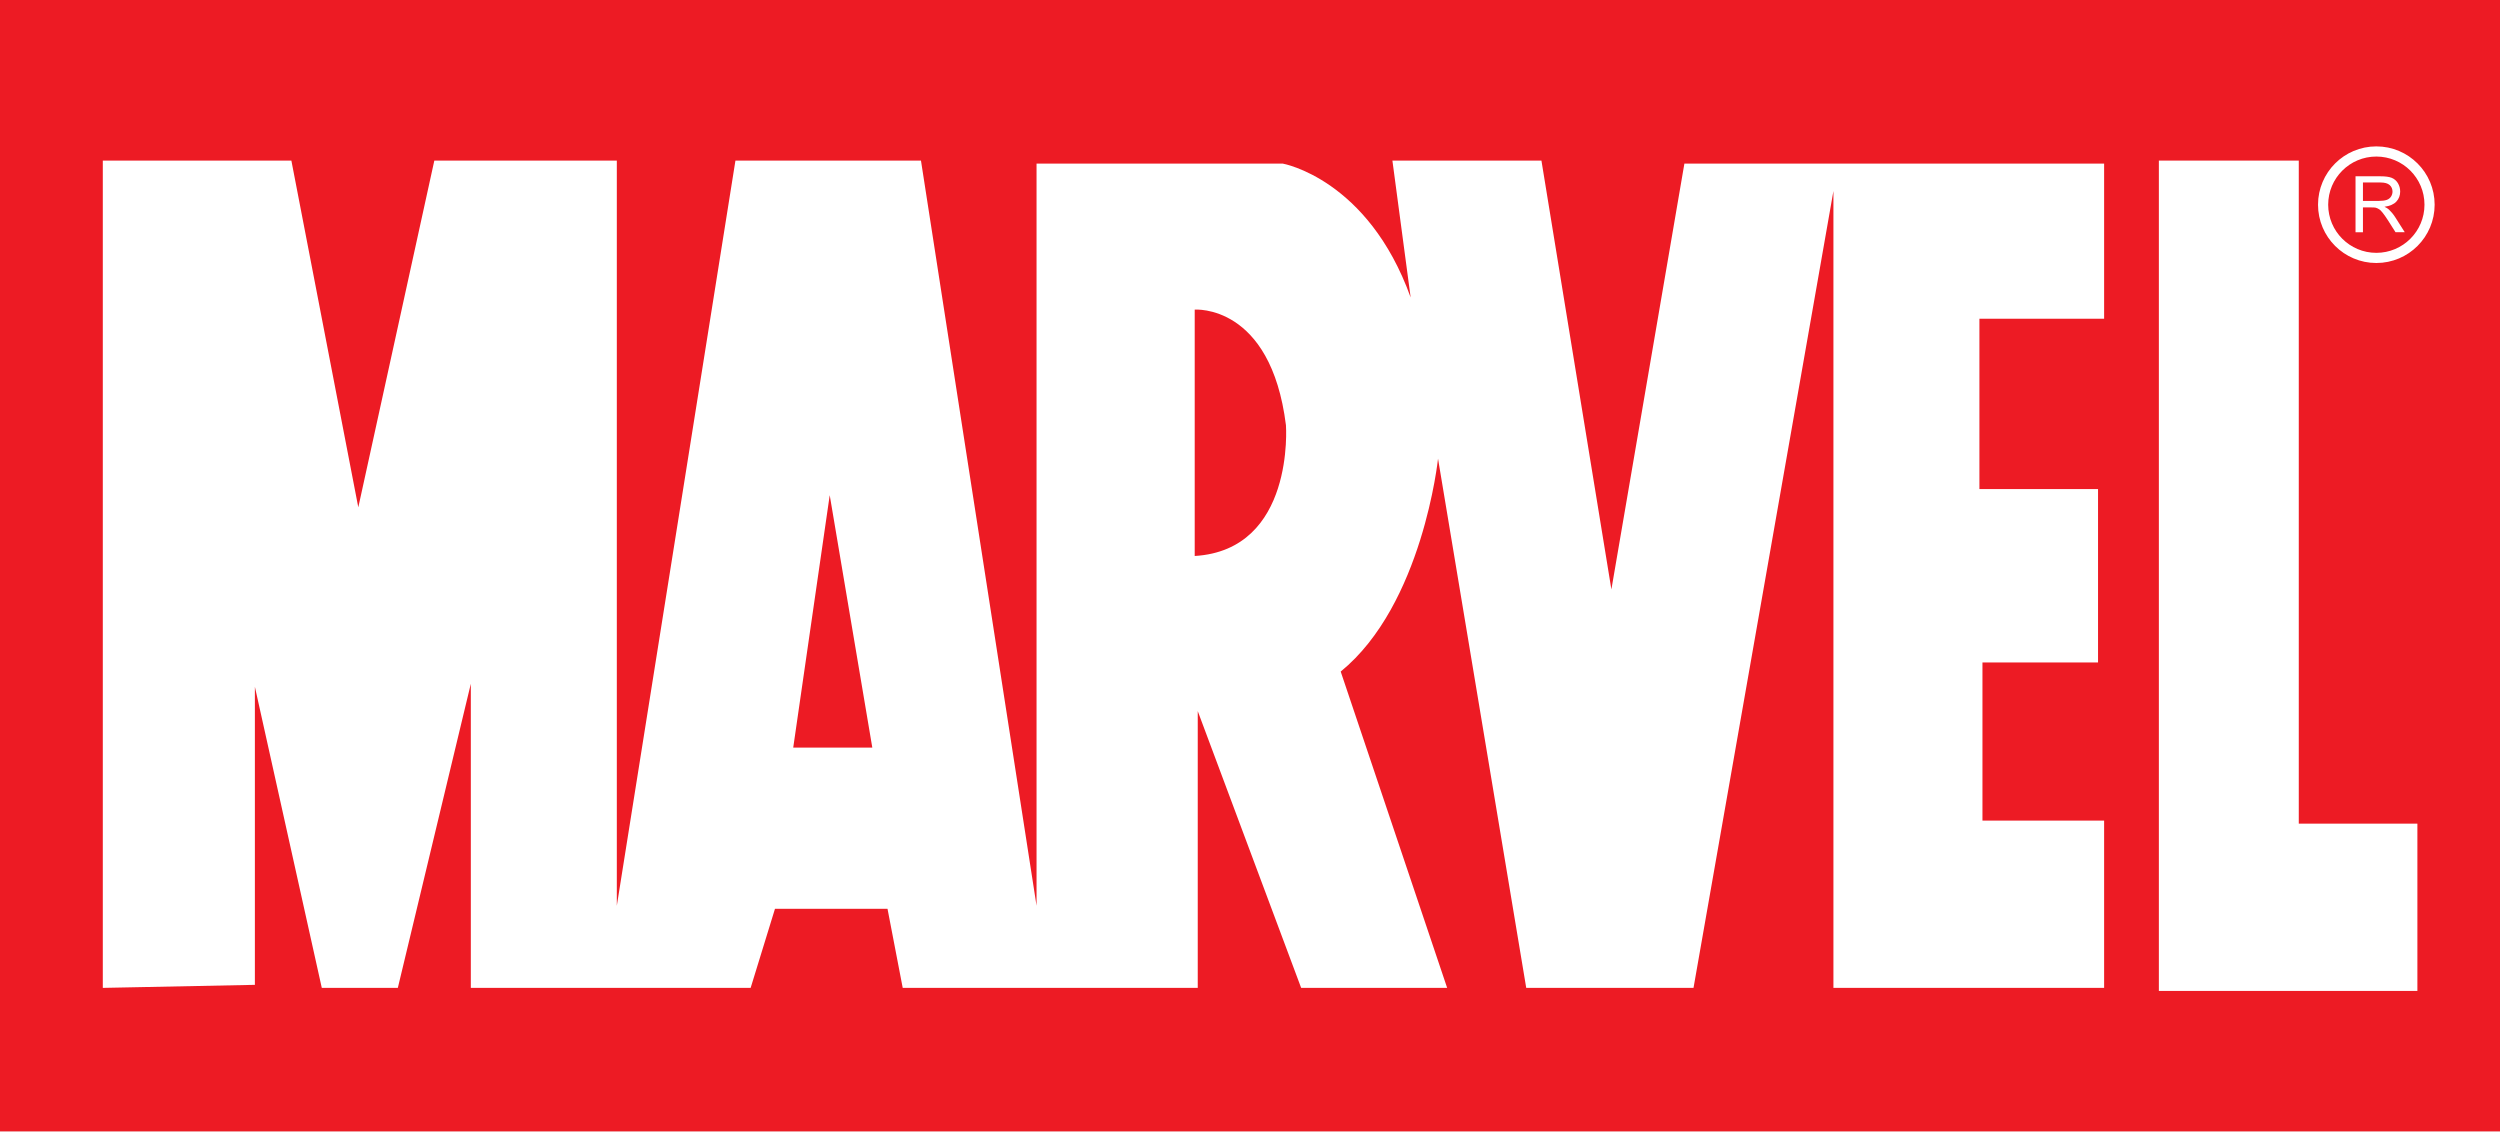
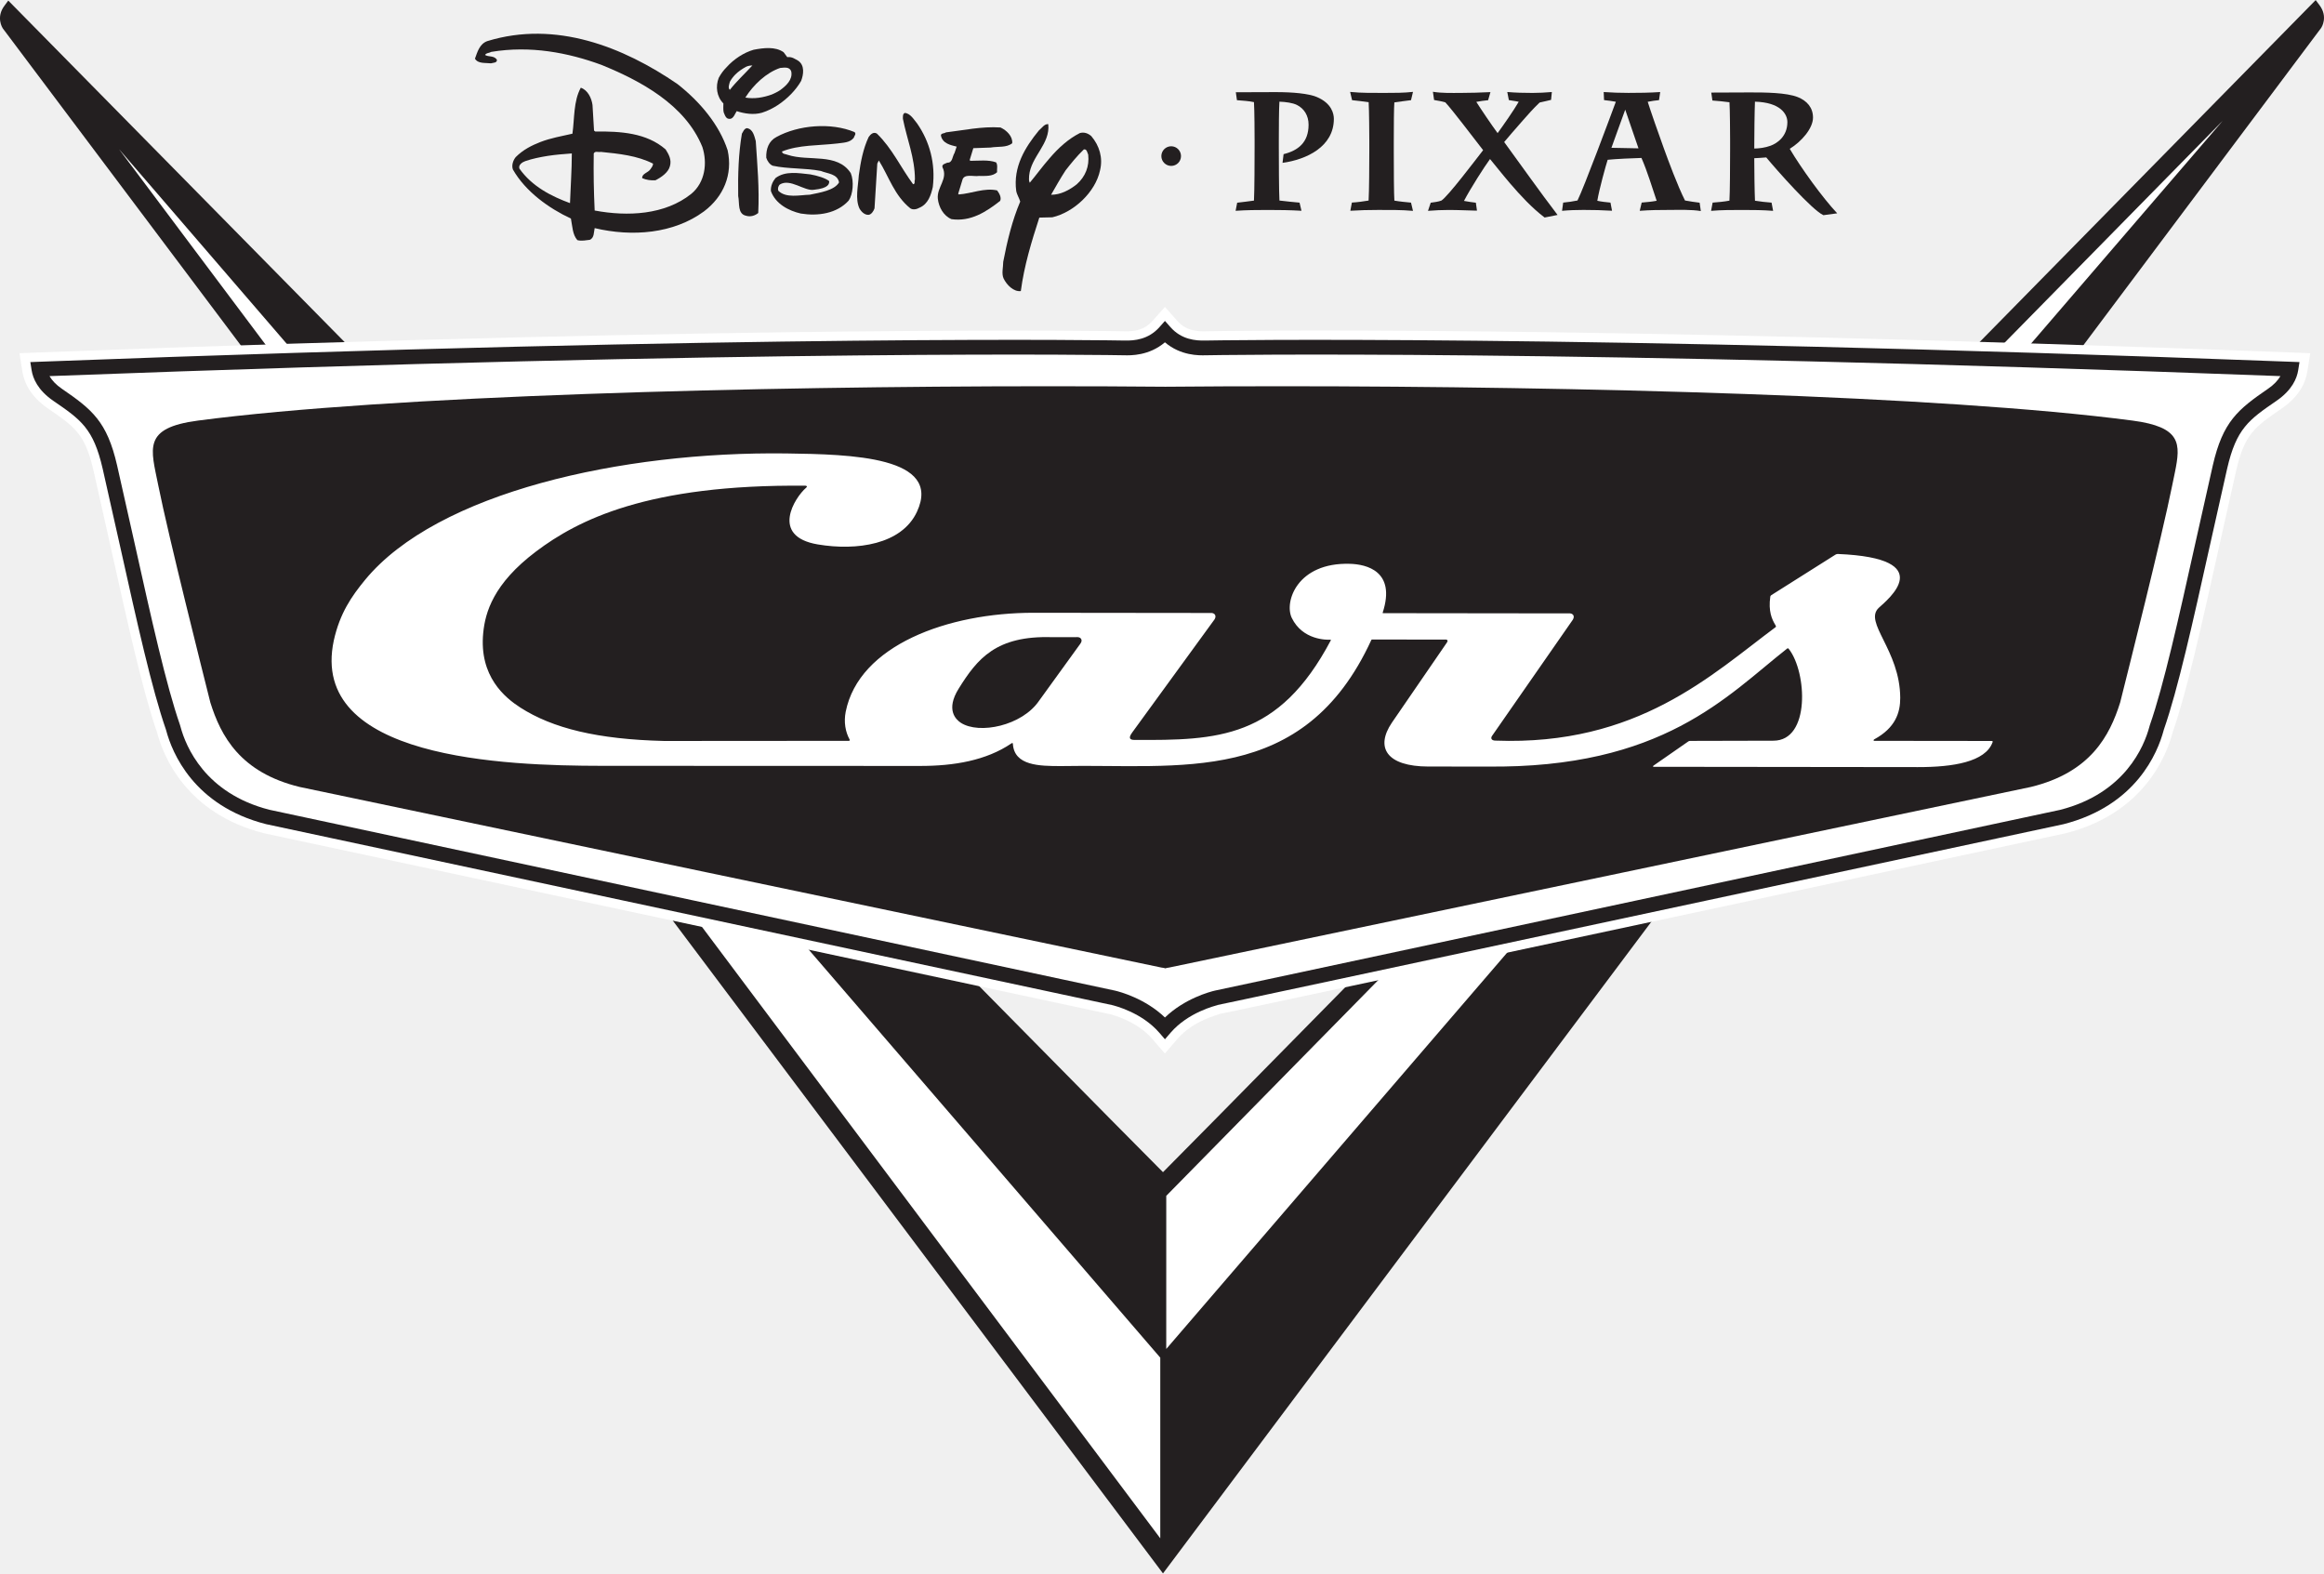
- <svg xmlns="http://www.w3.org/2000/svg" id="Capa_1" data-name="Capa 1" viewBox="0 0 410.98 185.99">
-   <rect width="410.98" height="185.99" fill="#ed1b24" />
-   <polygon points="354.9 26.4 377.9 26.4 377.9 135.4 397.4 135.4 397.4 162.9 354.9 162.9 354.9 26.4" fill="#fff" />
-   <g>
-     <circle cx="390.65" cy="33.65" r="8.75" fill="none" stroke="#fff" stroke-width="1.67" />
-     <path d="M387.23,38.16v-9.18h4.07c.82,0,1.44,.08,1.87,.25,.42,.17,.76,.46,1.02,.87,.25,.42,.38,.88,.38,1.39,0,.65-.21,1.2-.63,1.65-.42,.45-1.07,.73-1.95,.85,.32,.15,.57,.31,.73,.46,.35,.33,.69,.73,1.01,1.22l1.59,2.5h-1.52l-1.21-1.91c-.36-.55-.65-.97-.88-1.26-.23-.29-.43-.5-.62-.61-.18-.12-.37-.2-.55-.25-.14-.03-.36-.04-.68-.04h-1.41v4.08h-1.22Zm1.22-5.13h2.61c.55,0,.99-.06,1.3-.17,.31-.11,.55-.3,.71-.55,.16-.25,.24-.53,.24-.82,0-.43-.16-.79-.47-1.07-.32-.28-.81-.42-1.49-.42h-2.9v3.03Z" fill="#fff" />
+ <svg xmlns="http://www.w3.org/2000/svg" id="svg4716" xml:space="preserve" height="235.96" viewBox="0 0 348.566 235.955" width="348.57" version="1.1">
+   <g id="g4724" transform="matrix(1.25 0 0 -1.25 -197.84 666.26)">
+     <path id="path4834" d="m393.95 443.48h0.013-0.013zm-40.585-1.565h0.039-0.039zm40.782 1.425h0.013-0.013zm-40.584-1.564h0.041-0.041z" stroke="#231f20" stroke-width="0.519" fill="none" />
+     <path id="path4836" d="m436.59 532.38-0.464 0.619s-137.35-139.77-138.31-140.62c-0.964 0.851-138.55 140.56-138.55 140.56l-0.462-0.62c-1.04-1.384-0.246-2.635-0.212-2.691l0.025-0.039 139.2-185.35 138.96 185.41 0.027 0.041c0.035 0.053 0.824 1.306-0.213 2.69" fill="#231f20" />
+     <g fill="#fff">
+       <path id="path4838" d="m298.21 389.54-0.002-18.373 126.77 147.36-126.77-128.99" />
+       <path id="path4840" d="m170.33 517.69 0.001 0.001-0.007 0.009 0.006-0.01zm2.251-2.61 124.91-166.63v21.675l-124.91 144.96" />
+       <path id="path4842" d="m296.55 494.5c-1.003-1.13-2.238-1.258-3.315-1.234h-0.004c-0.418 0.008-42.809 0.787-130.37-2.546l-2.253-0.086 0.353-2.226c0.187-1.178 0.872-2.899 3.071-4.407 3.242-2.225 4.455-3.058 5.466-7.472l2.091-9.303c2.046-9.197 3.813-17.141 5.526-22.087 0.001-0.005 0.022-0.083 0.022-0.083 0.758-2.823 3.521-9.643 12.777-12.005l0.037-0.009 101.48-21.702c0.102-0.022 3.189-0.755 5.096-2.968l1.516-1.757 1.514 1.759c1.905 2.211 4.988 2.944 5.119 2.974 0 0-0.225-0.025-0.347-0.04 0.771 0.13 8.29 1.737 101.76 21.726l0.076 0.017c9.259 2.363 12.02 9.182 12.778 12.006 0 0 0.022 0.077 0.023 0.082 1.719 4.953 3.488 12.913 5.536 22.129l2.08 9.261c1.01 4.41 2.225 5.243 5.468 7.473 2.2 1.507 2.885 3.228 3.071 4.406l0.354 2.226-2.252 0.086c-87.418 3.326-128.66 2.579-130.37 2.546-1.016-0.023-2.304 0.097-3.307 1.231l-1.495 1.69-1.499-1.687" />
+       <path id="path4844" d="m298.05 409.68c2.365 2.747 6.005 3.575 6.187 3.617 0.003 0 101.44 21.694 101.44 21.694 9.689 2.471 11.222 10.261 11.385 10.741 2.251 6.455 4.698 18.698 7.577 31.245 1.15 5.017 2.759 6.252 6.285 8.674 1.645 1.128 2.107 2.308 2.227 3.071-88.514 3.369-130.26 2.545-130.26 2.545-1.163-0.026-3.226 0.077-4.844 1.906-1.624-1.829-3.685-1.932-4.854-1.906 0 0-41.738 0.824-130.25-2.545 0.121-0.763 0.583-1.943 2.226-3.071 3.531-2.422 5.135-3.657 6.284-8.674 2.882-12.547 5.332-24.79 7.578-31.245 0.163-0.48 1.695-8.27 11.383-10.741l101.44-21.694c0.182-0.042 3.825-0.87 6.192-3.617" />
+     </g>
+     <g>
+       <path id="path4846" d="m298.05 491.94c1.9-1.619 4.091-1.575 4.867-1.556 0.413 0.008 42.356 0.774 128.98-2.499-0.317-0.533-0.797-1.044-1.468-1.504-3.637-2.5-5.438-3.935-6.647-9.207l-2.08-9.269c-2.038-9.169-3.798-17.088-5.469-21.881-0.003-0.008-0.063-0.218-0.063-0.218-0.625-2.331-2.922-7.975-10.705-9.959 0.031 0.008-101.41-21.684-101.41-21.684-0.645-0.149-3.647-0.959-6.003-3.226-2.36 2.265-5.361 3.077-5.987 3.222-0.02 0.004-101.46 21.697-101.46 21.697-7.746 1.975-10.043 7.616-10.67 9.949l-0.061 0.212c-1.666 4.788-3.422 12.689-5.456 21.834l-2.096 9.324c-1.21 5.278-3.01 6.711-6.646 9.206-0.67 0.46-1.15 0.971-1.466 1.504 86.619 3.273 128.56 2.507 128.97 2.499 0.774-0.019 2.967-0.063 4.87 1.556zm-0.659 1.819c-1.329-1.495-3.019-1.634-4.174-1.607-0.419 0.007-42.778 0.786-130.31-2.546l-0.995-0.038 0.156-0.984c0.152-0.961 0.727-2.376 2.599-3.662 3.306-2.268 4.814-3.304 5.923-8.143 0 0 2.093-9.311 2.093-9.311 2.046-9.2 3.813-17.147 5.511-22.026-0.006 0.014 0.025-0.095 0.025-0.095 0.707-2.634 3.29-8.998 11.974-11.213 0.034-0.008 101.48-21.7 101.48-21.7 0.354-0.083 3.605-0.894 5.708-3.332l0.671-0.777 0.67 0.777c2.099 2.44 5.347 3.249 5.711 3.334 0 0-0.128-0.015-0.169-0.019 0.302 0.046 4.89 1.028 101.6 21.709 8.723 2.223 11.303 8.589 12.01 11.222l0.029 0.11c1.701 4.874 3.472 12.84 5.521 22.064l2.078 9.257c1.109 4.834 2.618 5.872 5.924 8.144 1.873 1.284 2.449 2.7 2.601 3.661l0.156 0.984-0.995 0.038c-87.528 3.332-129.89 2.553-130.31 2.546-1.157-0.027-2.842 0.112-4.165 1.607l-0.661 0.747-0.662-0.747" fill="#231f20" />
+       <path id="path4848" d="m414.15 482.55c-23.01 3.027-67.11 4.11-101.83 4.12-4.961 0.001-9.729-0.019-14.218-0.059-4.49 0.04-9.261 0.06-14.223 0.059-34.721-0.01-78.837-1.093-101.85-4.12-6.708-0.882-5.648-3.354-4.767-7.769 1.237-6.169 5.33-22.381 6.249-26.053 1.258-4.016 3.577-8.398 10.715-10.133 0.028-0.014 95.607-20.054 103.38-21.664 0.134-0.028 0.242-0.044 0.327-0.051 0.08-0.021 0.137-0.037 0.168-0.048 0.034 0.011 0.099 0.028 0.189 0.053 0.077 0.008 0.169 0.022 0.282 0.046 7.774 1.61 103.35 21.65 103.38 21.664 7.138 1.735 9.453 6.117 10.714 10.133 0.919 3.672 5.01 19.884 6.247 26.053 0.109 0.552 0.223 1.073 0.323 1.565 0.703 3.443 0.779 5.432-5.088 6.204" fill="#231f20" />
+       <path id="path4850" d="m361.07 444.12c-0.099 0-0.164-0.018-0.238-0.077l-4.176-2.902c-0.067-0.058-0.056-0.133 0.036-0.128l31.693-0.037c4.219-0.007 8.12 0.62 8.972 2.983 0 0 0.089 0.161-0.139 0.152l-14.044 0.016c-0.215 0.038-0.015 0.18-0.015 0.18 2.537 1.376 3.127 3.205 3.119 4.981-0.028 5.76-4.444 9.064-2.566 10.806 1.012 0.939 7.332 5.951-4.928 6.452 0 0-0.144 0-0.281-0.082l-7.696-4.859c-0.12-0.083-0.12-0.184-0.12-0.184-0.246-1.728 0.176-2.691 0.624-3.427 0 0 0.134-0.16-0.014-0.247-7.647-5.685-16.531-14.228-33.564-13.593-0.541-0.004-0.618 0.314-0.422 0.583l9.679 13.919c0.298 0.483-0.03 0.805-0.476 0.762l-22.258 0.027c-0.129-0.02-0.07 0.089-0.07 0.089 1.604 4.965-1.961 5.777-3.948 5.832-6.311 0.183-7.898-4.556-6.969-6.488 1.3-2.68 4.207-2.637 4.609-2.618 0 0 0.105 0.026 0.078-0.07-6.258-11.84-13.611-12.005-23.556-11.953-0.976-0.004-0.394 0.704-0.28 0.888 0 0 7.728 10.616 9.887 13.581 0.289 0.481-0.046 0.804-0.485 0.761l-21.223 0.024c-10.298 0.01-20.972-3.907-22.555-11.886-0.238-1.229-0.035-2.388 0.461-3.298 0 0 0.113-0.18-0.104-0.18l-22.139-0.016c-8.008 0.196-13.371 1.519-17.253 4.007-1.836 1.182-4.969 3.73-4.456 8.959 0.24 2.442 1.194 5.896 6.355 9.781 4.97 3.738 13.343 8.071 32.32 7.878 0 0 0.319-0.026 0.064-0.247-1.341-1.152-4.351-5.83 1.405-6.796 4.683-0.791 10.083-0.007 11.902 3.923 3.064 6.617-7.865 6.889-15.699 6.992-19.664 0.254-41.86-4.646-50.531-15.179-1.602-1.95-3.012-3.972-3.745-7.261-3.032-14.228 20.56-15.027 32.154-15.039 0 0 37.772-0.014 38.177-0.014 4.036-0.006 7.934 0.639 10.98 2.708 0 0 0.16 0.132 0.173-0.069 0.167-2.603 3.15-2.655 5.755-2.655 14.154 0.289 29.125-2.529 37.247 15.115 0 0 0.008 0.072 0.128 0.072l8.62-0.013c0.397 0.043 0.512-0.092 0.296-0.394l-6.569-9.567c-2.024-2.985-0.645-5.26 4.382-5.268l6.962-0.002c21.18-0.261 28.872 8.496 36.062 14.142 0.138 0.13 0.233-0.054 0.233-0.054 2.158-2.766 2.588-10.993-1.867-10.986l-9.987-0.024" fill="#fff" />
+     </g>
+     <g fill="#231f20">
+       <path id="path4852" d="m273.29 450.37c-1.555-2.509-0.333-3.683 0.265-4.073 2.202-1.431 7.345-0.369 9.393 2.638l4.951 6.842-0.002-0.001c0.16 0.217 0.194 0.41 0.101 0.571-0.14 0.247-0.484 0.233-0.585 0.222 0.028 0.001-2.897-0.005-2.897-0.005-6.704 0.212-8.967-2.555-11.226-6.194" />
+       <path id="path4854" d="m311.79 508.95c0.802-0.106 1.611-0.174 2.413-0.252l0.229-0.976c-1.336 0.079-2.704 0.097-4.042 0.097-1.279 0-2.579-0.011-3.859-0.101l0.188 0.971c0.671 0.088 1.345 0.149 2.014 0.254 0.065 1.175 0.075 4.838 0.075 6.498v0.769c0 0.564-0.01 3.588-0.075 4.547-0.665 0.143-1.363 0.172-2.042 0.232l-0.134 0.952 4.775 0.017c2.098 0 3.925-0.172 4.923-0.579 1.846-0.768 2.064-2.063 2.064-2.629 0-3.35-3.292-4.885-6.158-5.279l0.126 1.044c1.741 0.431 2.999 1.397 2.999 3.54 0 1.076-0.53 1.932-1.401 2.364-0.512 0.25-1.332 0.367-2.098 0.392-0.059-0.876-0.071-3.197-0.071-4.658v-0.812c0-1.492 0.012-5.341 0.074-6.391" />
+       <path id="path4856" d="m325.58 508.94c0.66-0.117 1.333-0.175 1.997-0.24l0.236-0.99c-1.368 0.125-2.81 0.111-4.168 0.111-1.119 0-2.241-0.027-3.348-0.097l0.185 0.981c0.668 0.038 1.349 0.135 2.007 0.242 0.065 1.091 0.085 4.269 0.085 6.016v1.13c0 0.586-0.02 3.653-0.078 4.65-0.662 0.1-1.328 0.179-1.99 0.248l-0.233 0.992c1.365-0.144 2.844-0.12 4.202-0.12 1.099 0 2.243-0.002 3.339 0.124l-0.237-0.996c-0.667-0.069-1.335-0.182-2-0.268-0.052-0.671-0.067-2.618-0.067-4.728v-1.189c0-2.283 0.015-5.081 0.07-5.866" />
+       <path id="path4858" d="m339.46 511.01c-1.032 1.209-1.906 2.325-2.403 2.919-0.681-0.925-2.365-3.562-3.124-5.024 0.472-0.087 0.947-0.161 1.424-0.216l0.135-0.945h-0.326c-0.305 0-1.949 0.075-3.048 0.075-0.842 0-1.659-0.039-2.504-0.107l0.327 0.977c0.43 0.064 0.895 0.106 1.294 0.262 0.821 0.551 4.125 4.927 4.994 6.041-0.669 0.859-1.569 2.037-2.417 3.128-0.872 1.121-1.68 2.137-2.119 2.61-0.437 0.135-0.901 0.194-1.347 0.281l-0.141 0.989c1.057-0.178 2.233-0.139 3.278-0.139 1.209 0 2.422 0.041 3.624 0.097l-0.277-0.969c-0.475-0.051-0.949-0.11-1.419-0.202 0.536-0.852 1.94-2.926 2.556-3.747 0.65 0.885 1.965 2.766 2.533 3.758l-0.338 0.067c-0.287 0.051-0.571 0.092-0.845 0.135l-0.189 0.971c1.004-0.086 2.019-0.11 3.031-0.11 0.774 0 1.544 0.043 2.317 0.108l-0.093-0.943c-0.454-0.12-0.908-0.206-1.369-0.315l-0.161-0.156c-0.666-0.632-1.273-1.341-1.885-2.026-0.888-1.005-1.799-2.064-2.212-2.56 2.132-2.914 4.216-5.883 6.406-8.748l-1.555-0.308c-1.523 1.151-2.914 2.663-4.147 4.097" />
+       <path id="path4860" d="m353.28 519.85c-0.55-1.534-1.334-3.648-1.654-4.573l3.245-0.064c-0.402 1.196-1.161 3.347-1.591 4.637zm3.772-10.929c-0.583 1.704-1.101 3.485-1.824 5.138-0.846-0.015-3.201-0.126-4.056-0.221-0.222-0.694-1.004-3.488-1.241-4.917 0.518-0.116 1.052-0.165 1.579-0.219l0.187-0.976c-1.14 0.07-2.295 0.097-3.436 0.097-0.852 0-1.713-0.029-2.561-0.107l0.135 0.986c0.579 0.055 1.15 0.134 1.717 0.253 0.752 1.485 3.927 10.015 4.601 11.845-0.466 0.093-0.941 0.142-1.414 0.2l-0.041 0.967c0.986-0.07 1.988-0.102 2.975-0.102 1.26 0 2.548 0.015 3.802 0.102l-0.139-0.97c-0.451-0.05-0.912-0.104-1.357-0.202 0.344-1.102 1.272-3.756 1.934-5.582 0.523-1.444 1.667-4.54 2.54-6.258 0.582-0.113 1.171-0.188 1.754-0.265l0.144-1.002c-1.155 0.193-2.562 0.135-3.712 0.135-1.194 0-2.422-0.011-3.619-0.107l0.235 0.989c0.603 0.051 1.202 0.104 1.797 0.216" />
+       <path id="path4862" d="m370.73 515.53c0.773 0.289 2.006 1.101 2.006 2.834 0 0.98-0.856 2.366-3.89 2.447-0.049-1.114-0.081-4.076-0.081-5.318v-0.305c0.608 0.013 1.285 0.093 1.965 0.342zm-4.941 5.211c-0.67 0.098-1.365 0.148-2.048 0.207l-0.136 0.954 4.662 0.019c1.806 0 4.339-0.017 5.713-0.56 1.097-0.437 1.831-1.253 1.831-2.457 0-1.302-1.369-2.869-2.79-3.749 1.353-2.296 3.953-5.897 5.695-7.739l-1.657-0.223c-1.389 0.636-5.634 5.455-6.857 6.929-0.533-0.042-1.077-0.082-1.437-0.094v-0.227c0-1.161 0.032-3.798 0.084-4.873 0.65-0.11 1.328-0.175 1.989-0.23l0.187-0.986c-1.207 0.099-2.45 0.107-3.656 0.107-1.249 0-2.546 0-3.787-0.107l0.186 0.989c0.668 0.051 1.36 0.109 2.016 0.236 0.063 0.954 0.081 4.271 0.081 6.119v1.171c0 0.652-0.018 3.688-0.076 4.514" />
+       <path id="path4864" d="m223.11 515.97c-1.037-0.405-2.076-0.924-2.961-1.812-0.298-0.372-0.521-0.966-0.337-1.482 1.521-2.665 4.337-4.667 6.963-5.889 0.183-0.923 0.183-1.923 0.774-2.587 0.523-0.147 1.077 0 1.483 0.035 0.558 0.224 0.482 0.924 0.593 1.406 4.519-1.075 9.479-0.665 13.108 2 2.368 1.78 3.477 4.439 2.849 7.333-0.999 3.073-3.333 5.848-6.034 7.96-6.482 4.441-14.587 7.663-22.805 5.143-0.926-0.333-1.187-1.292-1.482-2.108 0.37-0.629 1.259-0.481 1.922-0.558 0.223 0.077 0.781 0.038 0.706 0.445-0.369 0.518-1.001 0.296-1.411 0.557 0.112 0.258 0.484 0.219 0.745 0.372 4.664 0.774 9.18-0.077 13.214-1.559 4.63-1.886 10.037-4.739 12.11-9.849 0.627-1.921 0.333-4.259-1.333-5.627-3.146-2.52-7.625-2.744-11.589-1.997-0.111 2.479-0.146 4.327-0.111 6.847 0.184 0.337 0.516 0.112 0.851 0.186 2.188-0.221 4.368-0.444 6.261-1.406 0-0.298-0.189-0.483-0.304-0.665-0.289-0.446-1.031-0.519-0.995-1.077 0.483-0.222 1.075-0.296 1.591-0.257 0.668 0.335 1.554 0.929 1.739 1.701 0.22 0.782-0.146 1.408-0.517 2.001-2.293 2.001-5.443 2.184-8.442 2.147l-0.148 0.112-0.184 3.072c-0.112 0.814-0.555 1.781-1.405 2.072-0.89-1.628-0.742-3.662-1.003-5.516-1.295-0.296-2.586-0.515-3.848-1l0.888-1.663c0.963 0.147 1.889 0.219 2.886 0.293 0-1.996-0.148-3.919-0.219-5.96-2.225 0.814-4.557 1.997-6.073 4.146-0.146 0.445 0.37 0.777 0.702 0.89 0.853 0.296 1.781 0.482 2.704 0.631l-0.888 1.663" />
+       <path id="path4866" d="m247.29 516.97c0.147 0.224 0.256 0.592 0.59 0.665 0.743-0.109 0.893-0.925 1.075-1.552 0.186-2.891 0.445-5.627 0.296-8.628-0.407-0.334-0.925-0.483-1.447-0.334-1.072 0.224-0.773 1.519-0.958 2.37-0.041 2.554 0.036 5.074 0.444 7.479" />
+       <path id="path4868" d="m245.07 520.6c-0.813 0.816-0.962 2.036-0.557 3.072 0.264 0.485 0.557 0.89 0.927 1.258l1.072-0.85c-0.255-0.258-0.517-0.594-0.665-0.89-0.075-0.296-0.258-0.738 0-0.958 0.774 0.995 1.817 1.958 2.702 2.923-0.22 0-0.518-0.042-0.742-0.149-0.479-0.258-0.922-0.557-1.295-0.926l-1.072 0.85c0.889 1.002 2.109 1.779 3.26 2.11 1.186 0.224 2.59 0.411 3.595-0.295l0.44-0.592c0.558 0.075 0.926-0.221 1.331-0.445 0.777-0.553 0.629-1.628 0.333-2.404-0.625-1.108-1.664-2.148-2.778-2.889l-0.737 1.258c0.335 0.149 0.665 0.297 1 0.523 0.703 0.512 1.519 1.253 1.333 2.217-0.184 0.629-0.853 0.479-1.333 0.444-1.666-0.555-3.221-2.036-4.181-3.555 1.073-0.183 2.141 0 3.181 0.371l0.737-1.258c-0.627-0.404-1.218-0.706-1.918-0.927-1.003-0.293-2.114-0.11-3.036 0.186-0.155-0.186-0.374-0.962-0.856-0.924-0.333 0-0.482 0.184-0.703 0.774-0.076 0.225-0.038 0.927-0.038 1.076" />
+       <path id="path4870" d="m251.84 510.87c-0.223-0.226-0.255-0.52-0.184-0.742 0.927-0.927 2.555-0.516 3.779-0.48 1.256 0.26 2.96 0.523 3.513 1.477-0.184 1.038-1.368 1.038-2.186 1.374-1.85 0.367-3.922 0.223-5.772 0.627-0.372 0.147-0.666 0.593-0.776 0.963-0.038 1.037 0.294 2.001 1.22 2.482 2.628 1.444 6.553 1.773 9.367 0.594 0.257-0.224-0.037-0.448-0.072-0.67-0.483-0.627-1.262-0.591-1.999-0.701-2.223-0.26-4.628-0.146-6.631-0.963 0.039-0.334 0.484-0.298 0.708-0.406 2.513-0.817 5.923 0.294 7.547-2.185 0.41-0.999 0.261-2.557-0.253-3.299-1.409-1.551-3.668-1.887-5.744-1.551-1.44 0.329-3.034 1.148-3.587 2.703-0.04 0.595 0.22 1.148 0.553 1.552 1.185 0.893 2.739 0.595 4.182 0.442 0.815-0.145 1.822-0.442 2.262-0.809 0-0.298 0-0.851-1.85-1.039-1.112-0.184-2.852 1.406-4.077 0.631" />
+       <path id="path4872" d="m262.5 516.57c0.226 0.334 0.594 0.666 0.997 0.406 1.857-1.817 2.853-4.073 4.338-6.071 0.296 0.035 0.11 0.372 0.218 0.555 0 2.628-0.963 4.853-1.442 7.295 0 0.261-0.038 0.589 0.224 0.703 0.663-0.038 1.11-0.816 1.477-1.257 1.521-2.188 2.222-4.815 1.886-7.627-0.221-0.963-0.553-2.037-1.59-2.482-0.332-0.186-0.773-0.298-1.11-0.077-1.926 1.555-2.553 3.778-3.776 5.741l-0.185-0.37-0.333-5.371c-0.11-0.331-0.371-0.735-0.704-0.779-0.48-0.035-0.889 0.374-1.112 0.779-0.52 1.147-0.147 2.672-0.069 3.964 0.218 1.59 0.514 3.18 1.181 4.591" />
+       <path id="path4874" d="m271.36 512.94c-0.116 0.371 0.366 0.444 0.589 0.555 0.628-0.035 0.593 0.775 0.85 1.147l0.262 0.776c-0.741 0.185-1.701 0.373-1.89 1.334 0 0.299 0.408 0.222 0.595 0.374 2.143 0.253 4.294 0.736 6.549 0.59 0.746-0.337 1.486-1.071 1.412-1.89-0.666-0.554-1.71-0.366-2.598-0.519l-2.07-0.074-0.442-1.443 0.108-0.074c1.001 0 2.15 0.152 3.069-0.188 0.223-0.332 0.079-0.809 0.115-1.183-0.552-0.515-1.366-0.443-2.183-0.443-0.667-0.111-1.817 0.335-1.999-0.556l-0.485-1.592 0.079-0.074c1.554 0.113 3.032 0.817 4.588 0.488 0.262-0.338 0.555-0.856 0.369-1.261-1.7-1.336-3.553-2.52-5.844-2.19-0.962 0.408-1.521 1.446-1.633 2.443-0.145 1.412 1.263 2.373 0.559 3.78" />
+       <path id="path4876" d="m284.2 514.01c-0.849-0.964-1.59-1.998-2.37-2.927-0.145 0.298-0.074 0.519-0.074 0.852 0.221 2.294 2.559 3.818 2.296 6.181-0.482 0.039-0.772-0.481-1.111-0.741-1.705-2.072-3.109-4.406-2.737-7.254 0.071-0.445 0.37-0.888 0.482-1.296-0.962-2.258-1.559-4.739-2.038-7.22 0-0.666-0.22-1.403 0.04-1.999 0.37-0.777 1.217-1.63 2.07-1.52 0.407 3.077 1.295 5.967 2.22 8.816l1.559 0.037c2.562 0.591 5.164 2.997 5.726 5.629 0.371 1.514-0.074 2.959-1.043 4.106-0.375 0.333-0.855 0.52-1.375 0.373-1.385-0.703-2.573-1.779-3.645-3.037l1.93-1.442c0.666 0.849 1.341 1.698 2.193 2.515 0.374 0.07 0.411-0.405 0.522-0.629 0.153-1.408-0.335-2.628-1.374-3.555-0.895-0.703-1.934-1.258-3.083-1.258 0.556 0.963 1.11 1.961 1.742 2.927l-1.93 1.442" />
+       <path id="path4878" d="m297.62 514.28c0 0.652 0.535 1.181 1.181 1.181 0.652 0 1.178-0.529 1.178-1.181 0-0.651-0.526-1.176-1.178-1.176-0.646 0-1.181 0.525-1.181 1.176" />
+     </g>
+     <path id="path4890" d="m273.5 778.2h48m-48-766.8h48m-281.4 407.4v-48m514.8 48v-48m-257.4 419.4v-24m0-742.8v-24m-269.4 395.4h24m490.8 0h24m-269.4 383.4h6c0-3.312-2.688-6-6-6s-6 2.688-6 6 2.688 6 6 6 6-2.688 6-6m-6-766.8h6c0-3.312-2.688-6-6-6s-6 2.688-6 6c0 3.312 2.688 6 6 6s6-2.688 6-6m-263.4 383.4h6c0-3.312-2.688-6-6-6s-6 2.688-6 6 2.688 6 6 6 6-2.688 6-6m508.8 0h6c0-3.312-2.688-6-6-6s-6 2.688-6 6 2.688 6 6 6 6-2.688 6-6" stroke="#fff" stroke-miterlimit="10" stroke-width=".5" fill="none" />
  </g>
-   <path d="M16.9,162.4V26.4h31l11,57,12.5-57h30v122.5L120.9,26.4h30.5l19,122.5V26.9h40.5s14,2.5,21,22l-3-22.5h24.5l11.5,70.5,12-70h69v25.5h-20.5v28h19.5v28.5h-19v26h20v27.5h-44.5V31.4l-23,131h-27.5l-14.5-87s-2.5,24-16,35l17.5,52h-24l-17-45.5v45.5h-48.5l-2.5-13h-18.5l-4,13h-46v-50l-12,50h-12.5l-11-49.5v49l-25,.5Zm126.5-39.5l-7-41.5-6,41.5h13Zm53-31.5c16.5-1,15-21.5,15-21.5-2.5-20-15-19-15-19v40.5Z" fill="#fff" />
</svg>
